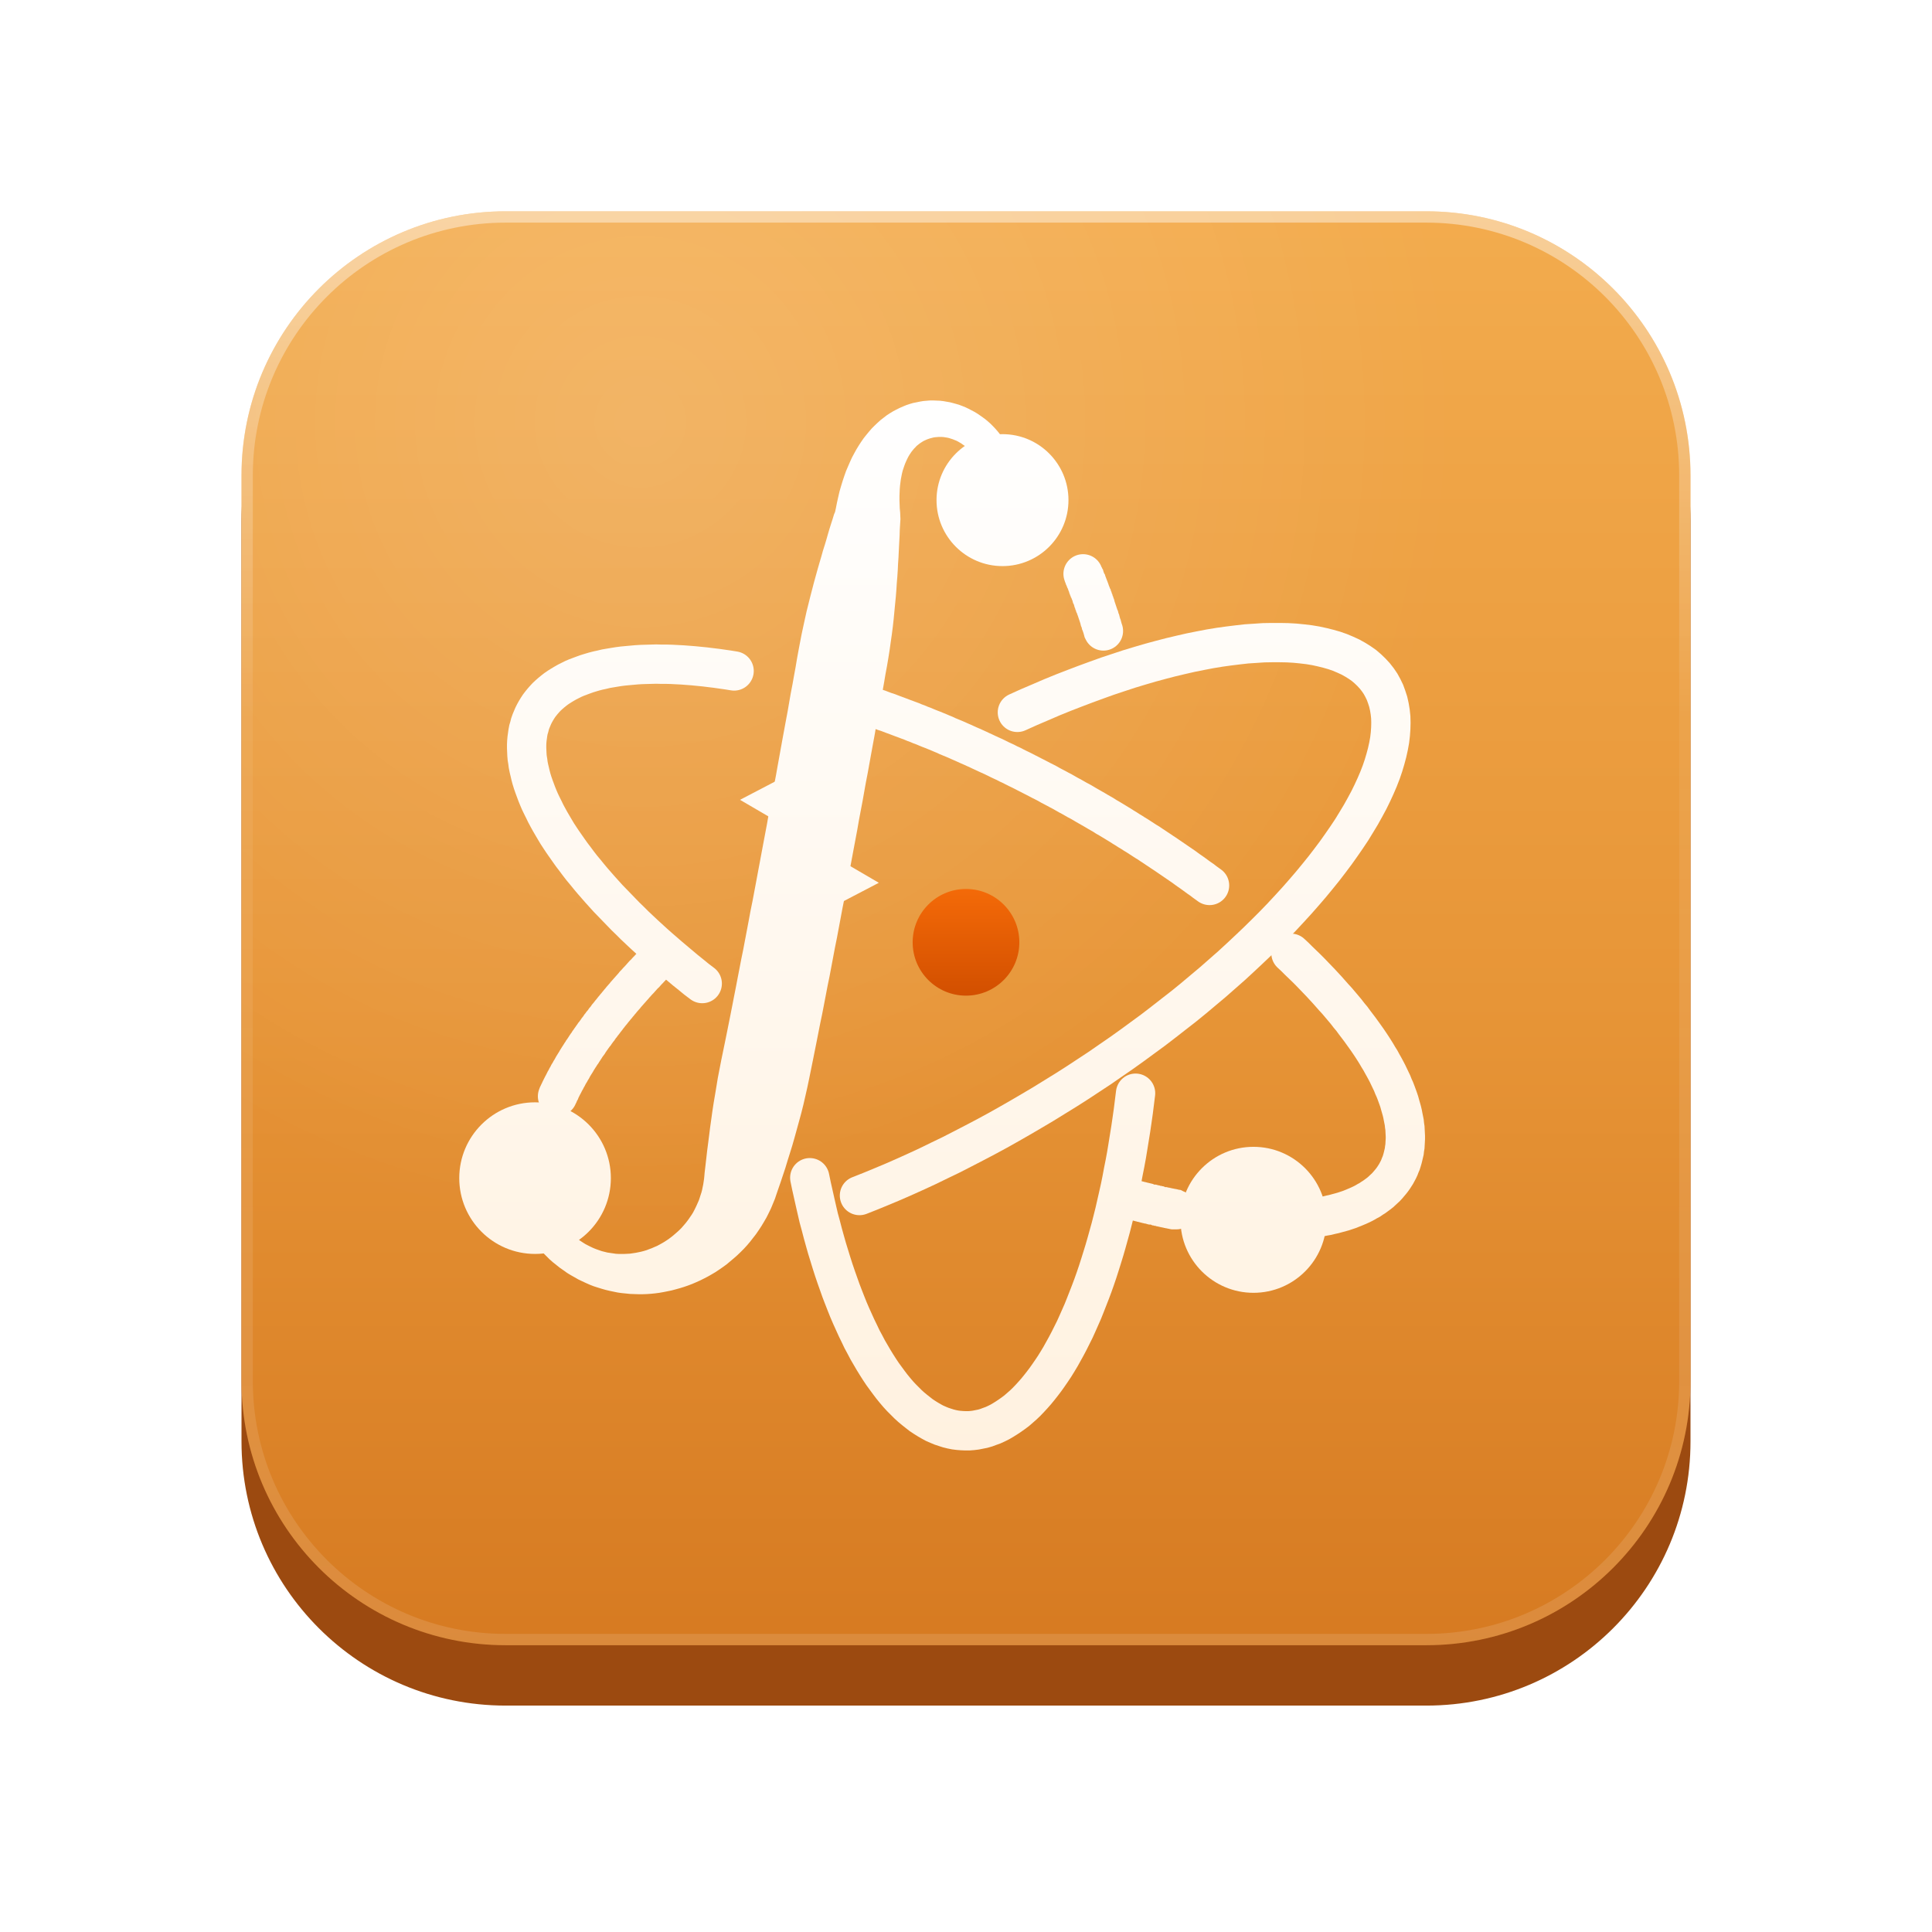
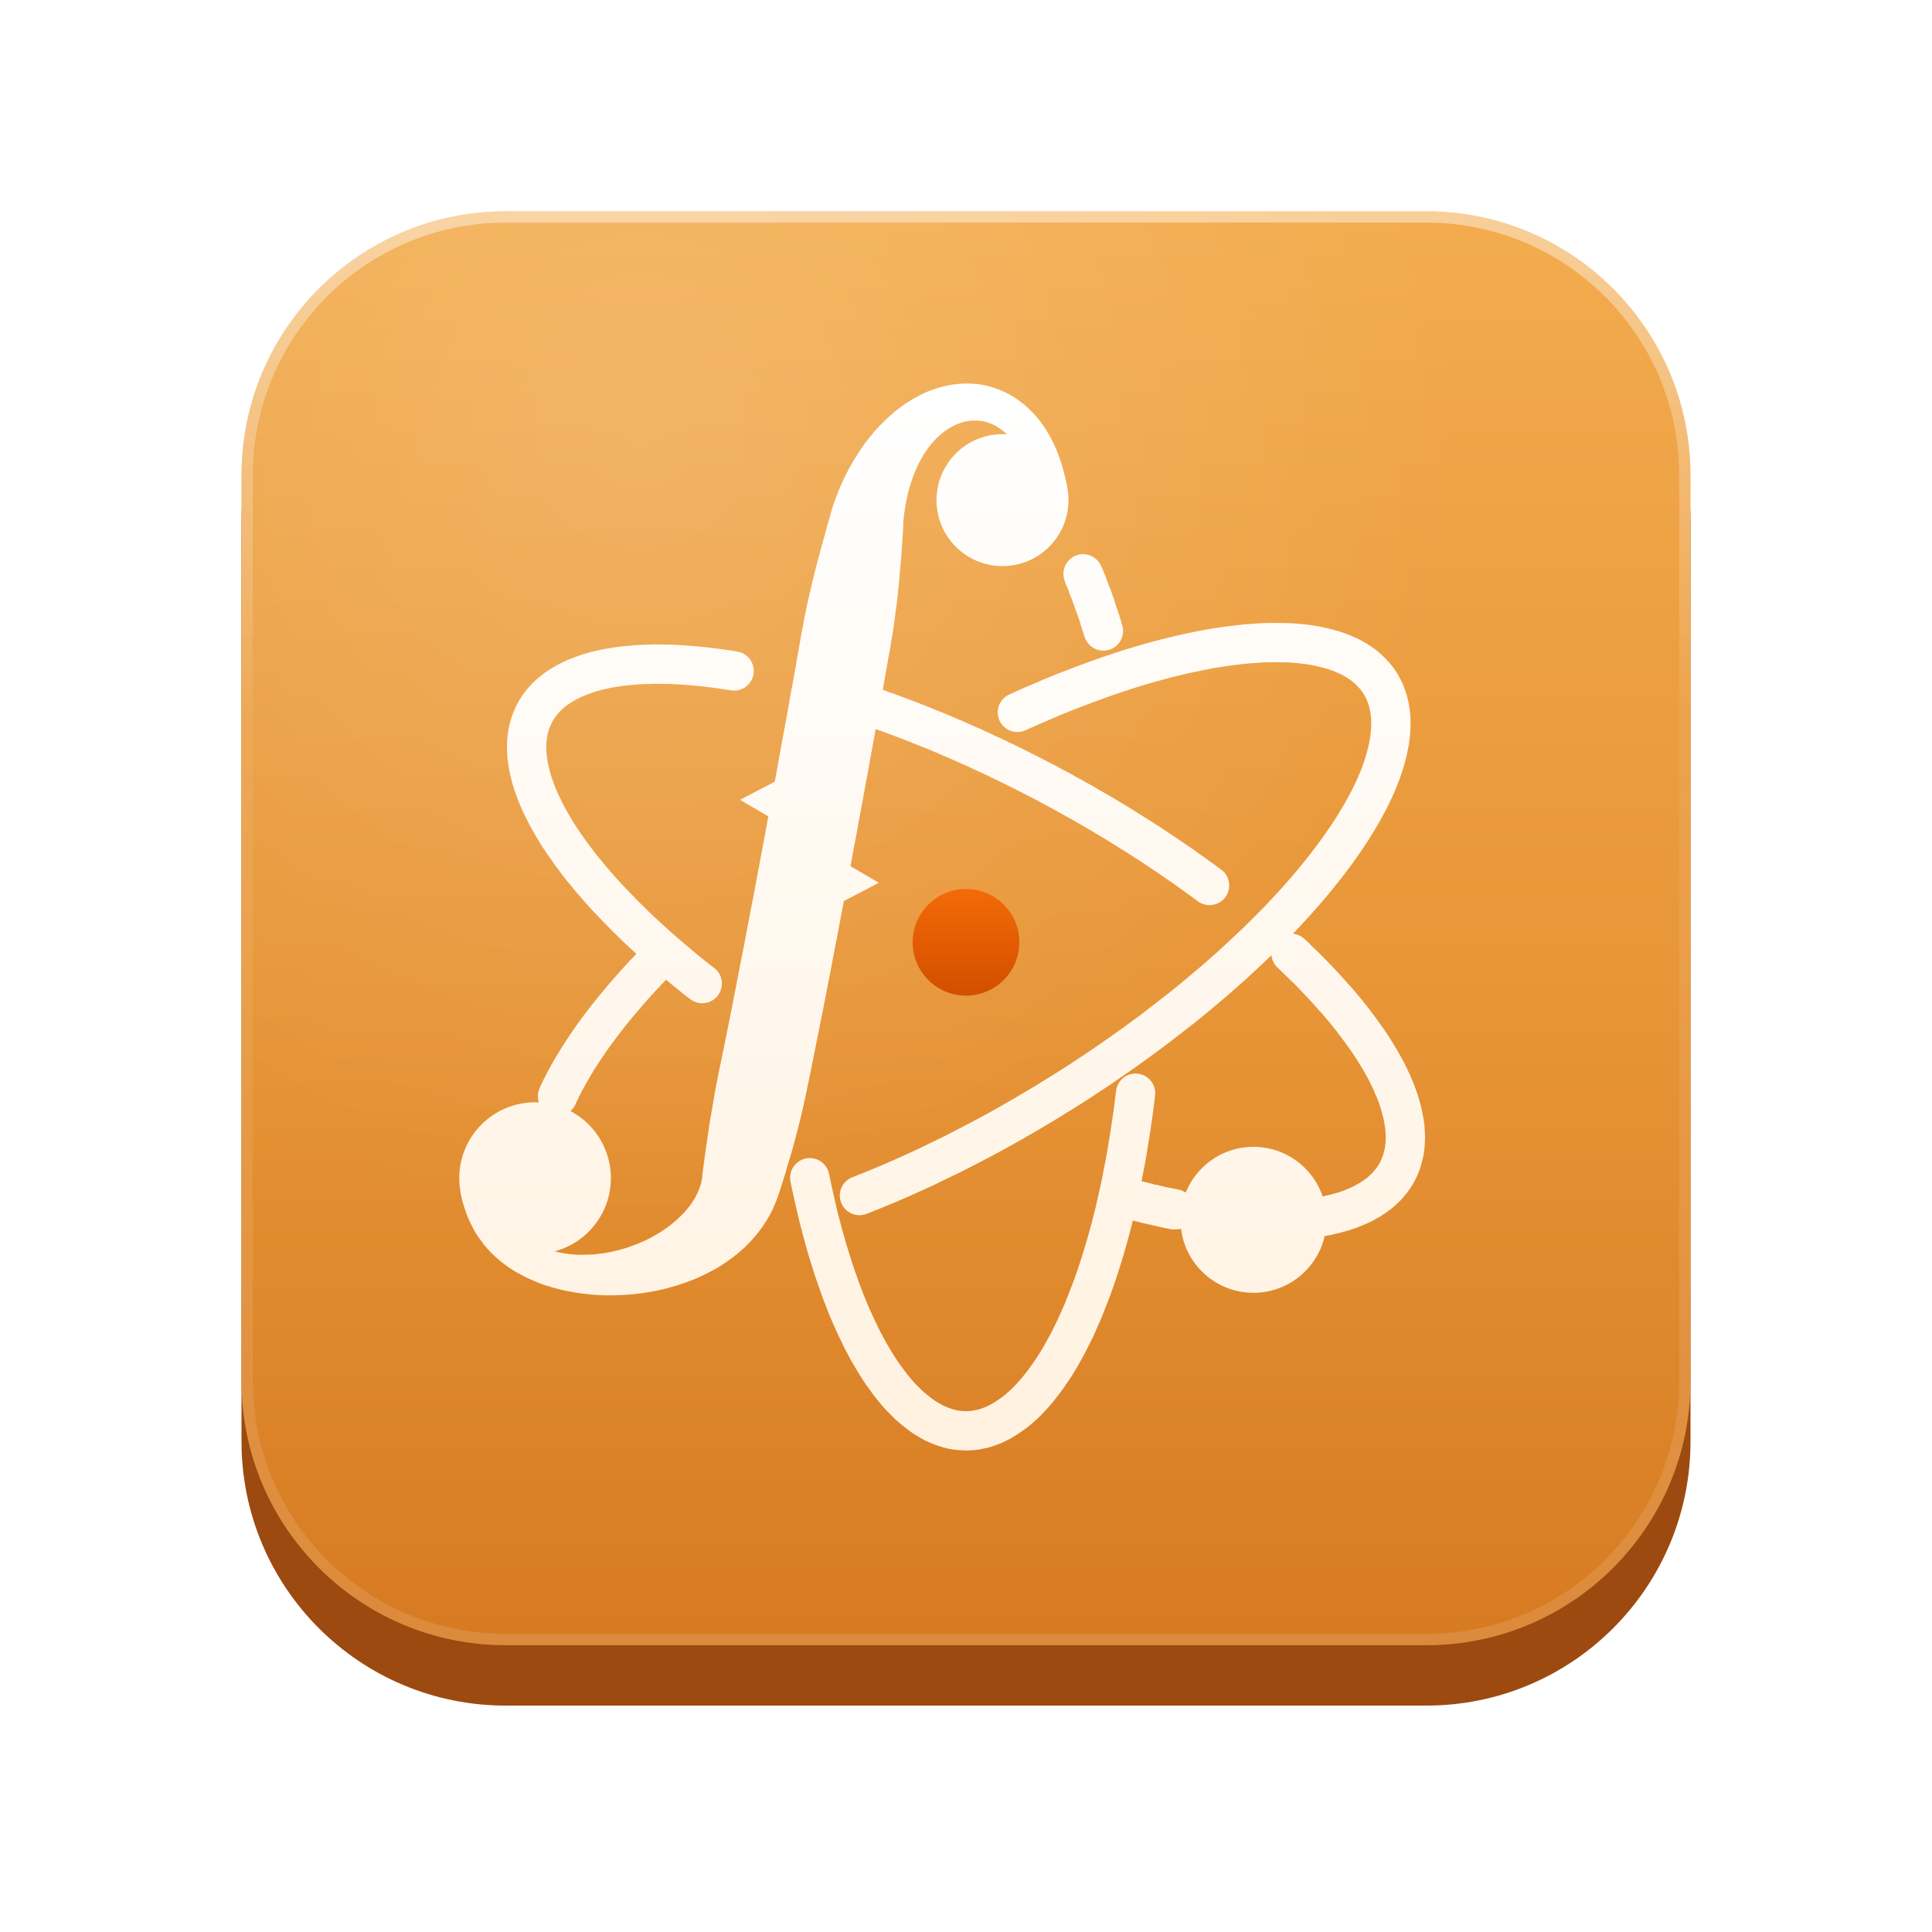
<svg xmlns="http://www.w3.org/2000/svg" width="1024" height="1024" viewBox="0 0 1024 1024">
  <defs>
    <linearGradient id="navy" x1="0" y1="0" x2="0" y2="1">
      <stop offset="0" stop-color="#33374f" />
      <stop offset="1" stop-color="#15161f" />
    </linearGradient>
    <linearGradient id="rim" x1="0" y1="0" x2="0" y2="1">
      <stop offset="0" stop-color="#fff" stop-opacity=".42" />
      <stop offset=".35" stop-color="#fff" stop-opacity=".06" />
      <stop offset="1" stop-color="#fff" stop-opacity=".12" />
    </linearGradient>
    <linearGradient id="assist" x1="0" y1="0" x2="1" y2="1">
      <stop offset="0" stop-color="#1f7cff" />
      <stop offset=".45" stop-color="#00a3bf" />
      <stop offset="1" stop-color="#6fd6ea" />
    </linearGradient>
    <linearGradient id="assistV" x1="0" y1="1" x2="0" y2="0">
      <stop offset="0" stop-color="#1f7cff" />
      <stop offset=".5" stop-color="#00a3bf" />
      <stop offset="1" stop-color="#9feaf9" />
    </linearGradient>
    <linearGradient id="paper" x1="0" y1="0" x2="0" y2="1">
      <stop offset="0" stop-color="#ffffff" />
      <stop offset="1" stop-color="#cfd7e6" />
    </linearGradient>
    <linearGradient id="orange" x1="0" y1="0" x2="0" y2="1">
      <stop offset="0" stop-color="#f3ac4e" />
      <stop offset=".55" stop-color="#e79537" />
      <stop offset="1" stop-color="#d67a21" />
    </linearGradient>
    <radialGradient id="sheen" cx=".32" cy=".22" r=".75">
      <stop offset="0" stop-color="#fff" stop-opacity=".16" />
      <stop offset=".6" stop-color="#fff" stop-opacity="0" />
    </radialGradient>
    <linearGradient id="ink" x1="0" y1="130" x2="0" y2="900" gradientUnits="userSpaceOnUse">
      <stop offset="0" stop-color="#ffffff" />
      <stop offset="1" stop-color="#fff1df" />
    </linearGradient>
    <linearGradient id="nucleus" x1="0" y1="0" x2="0" y2="1">
      <stop offset="0" stop-color="#f46a08" />
      <stop offset="1" stop-color="#d24f00" />
    </linearGradient>
    <radialGradient id="glow">
      <stop offset="0" stop-color="#9feaf9" stop-opacity=".55" />
      <stop offset="1" stop-color="#9feaf9" stop-opacity="0" />
    </radialGradient>
    <filter id="drop" x="-20%" y="-20%" width="140%" height="150%">
      <feDropShadow dx="0" dy="14" stdDeviation="14" flood-color="#000" flood-opacity=".32" />
    </filter>
    <filter id="soft" x="-20%" y="-20%" width="140%" height="150%">
      <feDropShadow dx="0" dy="10" stdDeviation="10" flood-color="#0b0c14" flood-opacity=".45" />
    </filter>
  </defs>
  <rect x="128" y="136" width="768" height="768" rx="140" fill="#9c4a10" />
  <rect x="128" y="112" width="768" height="760" rx="140" fill="url(#orange)" />
  <clipPath id="body">
    <rect x="128" y="112" width="768" height="760" rx="140" />
  </clipPath>
  <g clip-path="url(#body)">
    <g transform="translate(512 492) scale(.93) translate(-512 -512)">
      <rect width="1024" height="1024" fill="url(#sheen)" />
      <g transform="translate(512 512) scale(0.8) translate(-512 -512)">
        <path d="M324.1,551.4L320.0,548.3L316.1,545.1L312.1,541.9L308.3,538.7L304.5,535.5L300.7,532.3L297.0,529.1L293.3,525.9L289.7,522.7L286.2,519.5L282.7,516.3L279.3,513.1L275.9,509.9L272.7,506.7L269.4,503.5L266.3,500.3L263.2,497.1L260.1,493.9L257.1,490.8L254.2,487.6L251.4,484.5L248.6,481.3L245.9,478.2L243.3,475.1L240.7,471.9L238.2,468.9L235.8,465.8L233.5,462.7L231.2,459.7L229.0,456.6L226.9,453.6L224.8,450.6L222.8,447.6L220.9,444.7L219.1,441.7L217.4,438.8L215.7,435.9L214.1,433.0L212.6,430.2L211.2,427.3L209.8,424.5L208.5,421.8L207.3,419.0L206.2,416.3L205.2,413.6L204.2,410.9L203.3,408.3L202.5,405.7L201.8,403.1L201.2,400.5L200.6,398.0L200.1,395.5L199.8,393.1L199.4,390.7L199.2,388.3L199.1,385.9L199.0,383.6L199.0,381.3L199.1,379.1L199.3,376.9L199.6,374.7L199.9,372.6L200.3,370.5L200.9,368.5L201.4,366.5L202.1,364.5L202.9,362.6L203.7,360.7L204.6,358.9L205.6,357.1L206.7,355.3L207.8,353.6L209.1,351.9L210.4,350.3L211.8,348.7L213.2,347.2L214.8,345.7L216.4,344.3L218.1,342.9L219.9,341.5L221.8,340.2L223.7,339.0L225.7,337.8L227.8,336.6L230.0,335.5L232.2,334.4L234.5,333.4L236.9,332.5L239.3,331.6L241.8,330.7L244.4,329.9L247.1,329.1L249.8,328.4L252.6,327.8L255.5,327.1L258.4,326.6L261.4,326.1L264.5,325.6L267.6,325.2L270.8,324.9L274.1,324.6L277.4,324.3L280.8,324.1L284.2,324.0L287.7,323.9L291.3,323.8L294.9,323.9L298.6,323.9L302.3,324.0L306.1,324.2L310.0,324.4L313.9,324.7L317.8,325.0L321.8,325.4L325.9,325.8L329.9,326.3L334.1,326.8L338.3,327.4L342.5,328.0L346.8,328.7" fill="none" stroke="url(#ink)" stroke-width="28" stroke-linecap="round" />
        <path d="M437.0,351.6L439.1,352.3L441.2,353.0L443.3,353.7L445.5,354.5L447.6,355.2L449.7,355.9L451.8,356.7L453.9,357.5L456.1,358.2L458.2,359.0L460.3,359.8L462.5,360.6L464.6,361.4L466.7,362.2L468.9,363.0L471.0,363.8L473.2,364.6L475.3,365.5L477.5,366.3L479.6,367.2L481.8,368.0L483.9,368.9L486.1,369.8L488.2,370.6L490.4,371.5L492.6,372.4L494.7,373.3L496.9,374.2L499.0,375.2L501.2,376.1L503.4,377.0L505.5,377.9L507.7,378.9L509.8,379.8L512.0,380.8L514.2,381.8L516.3,382.7L518.5,383.7L520.7,384.7L522.8,385.7L525.0,386.7L527.1,387.7L529.3,388.7L531.5,389.7L533.6,390.7L535.8,391.8L537.9,392.8L540.1,393.8L542.2,394.9L544.4,395.9L546.5,397.0L548.7,398.1L550.8,399.1L553.0,400.2L555.1,401.3L557.3,402.4L559.4,403.5L561.6,404.6L563.7,405.7L565.8,406.8L568.0,407.9L570.1,409.0L572.2,410.2L574.3,411.3L576.4,412.4L578.6,413.6L580.7,414.7L582.8,415.9L584.9,417.1L587.0,418.2L589.1,419.4L591.2,420.6L593.3,421.7L595.4,422.9L597.4,424.1L599.5,425.3L601.6,426.5L603.7,427.7L605.7,428.9L607.8,430.1L609.9,431.3L611.9,432.6L614.0,433.8L616.0,435.0L618.0,436.2L620.1,437.5L622.1,438.7L624.1,440.0L626.1,441.2L628.1,442.5L630.1,443.7L632.1,445.0L634.1,446.2L636.1,447.5L638.1,448.8L640.1,450.1L642.1,451.3L644.0,452.6L646.0,453.9L647.9,455.2L649.9,456.5L651.8,457.8L653.8,459.1L655.7,460.4L657.6,461.7L659.5,463.0L661.4,464.3L663.3,465.6L665.2,466.9L667.1,468.2L669.0,469.6L670.8,470.9L672.7,472.2L674.5,473.5L676.4,474.9L678.2,476.2L680.1,477.5L681.9,478.9L683.7,480.2L685.5,481.5" fill="none" stroke="url(#ink)" stroke-width="28" stroke-linecap="round" />
        <path d="M743.5,529.8L746.3,532.4L749.0,535.1L751.7,537.7L754.4,540.3L757.0,542.9L759.6,545.6L762.1,548.2L764.6,550.8L767.0,553.4L769.4,556.0L771.7,558.6L774.0,561.2L776.3,563.7L778.5,566.3L780.7,568.9L782.8,571.4L784.8,574.0L786.9,576.5L788.8,579.1L790.7,581.6L792.6,584.1L794.4,586.6L796.2,589.1L797.9,591.5L799.6,594.0L801.2,596.4L802.8,598.9L804.3,601.3L805.7,603.7L807.2,606.1L808.5,608.5L809.8,610.8L811.1,613.2L812.3,615.5L813.4,617.8L814.5,620.1L815.6,622.4L816.5,624.7L817.5,626.9L818.4,629.2L819.2,631.4L820.0,633.6L820.7,635.7L821.3,637.9L821.9,640.0L822.5,642.1L823.0,644.2L823.4,646.3L823.8,648.3L824.2,650.3L824.4,652.3L824.7,654.3L824.8,656.2L824.9,658.2L825.0,660.1L825.0,661.9L824.9,663.8L824.8,665.6L824.7,667.4L824.4,669.2L824.2,671.0L823.8,672.7L823.4,674.4L823.0,676.0L822.5,677.7L822.0,679.3L821.3,680.9L820.7,682.5L820.0,684.0L819.2,685.5L818.4,687.0L817.5,688.4L816.6,689.8L815.6,691.2L814.5,692.6L813.4,693.9L812.3,695.2L811.1,696.5L809.8,697.7L808.5,698.9L807.2,700.1L805.8,701.2L804.3,702.3L802.8,703.4L801.2,704.4L799.6,705.5L797.9,706.4L796.2,707.4L794.5,708.3L792.6,709.2L790.8,710.0L788.9,710.8L786.9,711.6L784.9,712.4L782.8,713.1L780.7,713.8L778.5,714.4L776.3,715.0L774.1,715.6L771.8,716.1L769.4,716.7L767.1,717.1L764.6,717.6L762.1,718.0L759.6,718.4L757.0,718.7L754.4,719.0L751.8,719.3L749.1,719.5L746.3,719.7L743.6,719.9L740.7,720.0L737.9,720.1L735.0,720.1L732.0,720.2L729.1,720.1L726.0,720.1L723.0,720.0L719.9,719.9L716.8,719.7" fill="none" stroke="url(#ink)" stroke-width="28" stroke-linecap="round" />
        <path d="M661.9,712.5L661.7,712.5L661.5,712.4L661.2,712.4L661.0,712.4L660.8,712.3L660.5,712.3L660.3,712.2L660.1,712.2L659.8,712.1L659.6,712.1L659.4,712.0L659.1,712.0L658.9,711.9L658.7,711.9L658.5,711.8L658.2,711.8L658.0,711.7L657.8,711.7L657.5,711.7L657.3,711.6L657.1,711.6L656.8,711.5L656.6,711.5L656.4,711.4L656.1,711.4L655.9,711.3L655.7,711.3L655.4,711.2L655.2,711.2L655.0,711.1L654.7,711.1L654.5,711.0L654.3,711.0L654.0,710.9L653.8,710.9L653.6,710.8L653.3,710.8L653.1,710.7L652.9,710.7L652.6,710.6L652.4,710.6L652.2,710.5L651.9,710.5L651.7,710.4L651.5,710.4L651.2,710.3L651.0,710.3L650.8,710.2L650.5,710.1L650.3,710.1L650.0,710.0L649.8,710.0L649.6,709.9L649.3,709.9L649.1,709.8L648.9,709.8L648.6,709.7L648.4,709.7L648.2,709.6L647.9,709.6L647.7,709.5L647.5,709.5L647.2,709.4L647.0,709.4L646.7,709.3L646.5,709.2L646.3,709.2L646.0,709.1L645.8,709.1L645.6,709.0L645.3,709.0L645.1,708.9L644.8,708.9L644.6,708.8L644.4,708.7L644.1,708.7L643.9,708.6L643.7,708.6L643.4,708.5L643.2,708.5L642.9,708.4L642.7,708.4L642.5,708.3L642.2,708.2L642.0,708.2L641.8,708.1L641.5,708.1L641.3,708.0L641.0,708.0L640.8,707.9L640.6,707.8L640.3,707.8L640.1,707.7L639.8,707.7L639.6,707.6L639.4,707.6L639.1,707.5L638.9,707.4L638.6,707.4L638.4,707.3L638.2,707.3L637.9,707.2L637.7,707.1L637.4,707.1L637.2,707.0L637.0,707.0L636.7,706.9L636.5,706.8L636.2,706.8L636.0,706.7L635.8,706.7L635.5,706.6L635.3,706.5L635.0,706.5L634.8,706.4L634.6,706.4L634.3,706.3L634.1,706.2L633.8,706.2L633.6,706.1" fill="none" stroke="url(#ink)" stroke-width="28" stroke-linecap="round" />
        <path d="M548.6,358.2L556.8,354.5L565.0,351.0L573.1,347.5L581.2,344.2L589.2,341.1L597.1,338.1L605.0,335.2L612.8,332.4L620.6,329.8L628.2,327.3L635.8,325.0L643.3,322.8L650.7,320.8L658.0,318.9L665.2,317.2L672.2,315.6L679.2,314.2L686.0,312.9L692.7,311.8L699.2,310.9L705.7,310.1L711.9,309.4L718.1,309.0L724.0,308.6L729.8,308.5L735.5,308.5L741.0,308.6L746.3,308.9L751.4,309.4L756.4,310.0L761.2,310.8L765.8,311.8L770.2,312.9L774.4,314.1L778.4,315.5L782.2,317.1L785.9,318.8L789.3,320.7L792.5,322.7L795.5,324.8L798.3,327.2L800.8,329.6L803.2,332.2L805.4,335.0L807.3,337.8L809.0,340.9L810.5,344.0L811.7,347.3L812.8,350.7L813.6,354.3L814.2,357.9L814.6,361.7L814.7,365.6L814.6,369.6L814.3,373.8L813.8,378.0L813.0,382.4L812.0,386.9L810.8,391.4L809.4,396.1L807.8,400.8L805.9,405.7L803.8,410.6L801.5,415.6L799.0,420.7L796.2,425.9L793.3,431.1L790.1,436.4L786.8,441.8L783.2,447.2L779.4,452.7L775.5,458.2L771.3,463.8L767.0,469.4L762.4,475.1L757.7,480.8L752.8,486.5L747.7,492.3L742.4,498.1L737.0,503.9L731.4,509.7L725.6,515.5L719.7,521.3L713.6,527.1L707.3,533.0L701.0,538.8L694.4,544.6L687.8,550.4L681.0,556.1L674.1,561.9L667.1,567.6L659.9,573.2L652.6,578.9L645.3,584.5L637.8,590.0L630.3,595.5L622.6,601.0L614.9,606.3L607.1,611.7L599.2,616.9L591.3,622.1L583.3,627.2L575.2,632.2L567.1,637.2L559.0,642.0L550.8,646.8L542.6,651.5L534.4,656.1L526.1,660.6L517.9,664.9L509.6,669.2L501.4,673.4L493.1,677.4L484.9,681.4L476.7,685.2L468.5,688.9L460.3,692.5L452.2,695.9L444.2,699.2L436.1,702.4" fill="none" stroke="url(#ink)" stroke-width="28" stroke-linecap="round" />
        <path d="M221.0,631.7L221.3,630.9L221.7,630.2L222.0,629.4L222.4,628.6L222.8,627.9L223.1,627.1L223.5,626.3L223.9,625.5L224.3,624.7L224.7,623.9L225.1,623.2L225.5,622.4L225.9,621.6L226.3,620.8L226.8,620.0L227.2,619.2L227.6,618.4L228.1,617.6L228.5,616.8L228.9,616.0L229.4,615.2L229.9,614.4L230.3,613.6L230.8,612.8L231.3,612.0L231.7,611.2L232.2,610.3L232.7,609.5L233.2,608.7L233.7,607.9L234.2,607.1L234.7,606.2L235.2,605.4L235.7,604.6L236.2,603.8L236.8,602.9L237.3,602.1L237.8,601.3L238.4,600.5L238.9,599.6L239.5,598.8L240.0,598.0L240.6,597.1L241.1,596.3L241.7,595.4L242.3,594.6L242.9,593.8L243.4,592.9L244.0,592.1L244.6,591.2L245.2,590.4L245.8,589.5L246.4,588.7L247.0,587.8L247.7,587.0L248.3,586.1L248.9,585.3L249.5,584.4L250.2,583.6L250.8,582.7L251.4,581.8L252.1,581.0L252.7,580.1L253.4,579.3L254.1,578.4L254.7,577.5L255.4,576.7L256.1,575.8L256.7,574.9L257.4,574.1L258.1,573.2L258.8,572.3L259.5,571.5L260.2,570.6L260.9,569.7L261.6,568.9L262.3,568.0L263.1,567.1L263.8,566.2L264.5,565.4L265.2,564.5L266.0,563.6L266.7,562.7L267.5,561.8L268.2,561.0L269.0,560.1L269.7,559.2L270.5,558.3L271.3,557.4L272.0,556.6L272.8,555.7L273.6,554.8L274.4,553.9L275.2,553.0L275.9,552.1L276.7,551.3L277.5,550.4L278.3,549.5L279.2,548.6L280.0,547.7L280.8,546.8L281.6,545.9L282.4,545.0L283.3,544.2L284.1,543.3L284.9,542.4L285.8,541.5L286.6,540.6L287.5,539.7L288.3,538.8L289.2,537.9L290.0,537.0L290.9,536.1L291.8,535.2L292.6,534.3L293.5,533.5L294.4,532.6L295.3,531.7L296.2,530.8L297.0,529.9" fill="none" stroke="url(#ink)" stroke-width="28" stroke-linecap="round" />
        <path d="M632.8,629.5L632.0,635.9L631.2,642.3L630.3,648.6L629.4,654.8L628.4,661.0L627.4,667.2L626.4,673.3L625.3,679.3L624.1,685.3L623.0,691.2L621.8,697.1L620.5,702.9L619.2,708.6L617.9,714.3L616.5,719.9L615.1,725.4L613.6,730.8L612.1,736.2L610.6,741.4L609.0,746.6L607.4,751.7L605.8,756.7L604.1,761.7L602.4,766.5L600.6,771.3L598.8,775.9L597.0,780.5L595.2,785.0L593.3,789.3L591.4,793.6L589.5,797.8L587.5,801.8L585.5,805.8L583.5,809.6L581.4,813.4L579.4,817.0L577.3,820.5L575.2,823.9L573.0,827.2L570.8,830.4L568.6,833.5L566.4,836.4L564.2,839.2L561.9,842.0L559.7,844.5L557.4,847.0L555.1,849.4L552.8,851.6L550.4,853.7L548.1,855.7L545.7,857.5L543.3,859.2L540.9,860.8L538.5,862.3L536.1,863.7L533.7,864.9L531.3,866.0L528.8,866.9L526.4,867.8L524.0,868.5L521.5,869.0L519.0,869.5L516.6,869.8L514.1,870.0L511.7,870.0L509.2,869.9L506.7,869.7L504.3,869.4L501.8,868.9L499.4,868.3L496.9,867.5L494.5,866.7L492.1,865.7L489.6,864.6L487.2,863.3L484.8,861.9L482.4,860.4L480.0,858.8L477.7,857.0L475.3,855.1L472.9,853.1L470.6,851.0L468.3,848.7L466.0,846.4L463.7,843.9L461.4,841.2L459.2,838.5L457.0,835.6L454.8,832.6L452.6,829.6L450.4,826.3L448.3,823.0L446.2,819.6L444.1,816.0L442.0,812.4L440.0,808.6L437.9,804.7L436.0,800.7L434.0,796.6L432.1,792.4L430.2,788.2L428.3,783.8L426.5,779.3L424.7,774.7L422.9,770.0L421.2,765.2L419.5,760.4L417.8,755.4L416.2,750.4L414.6,745.2L413.0,740.0L411.5,734.7L410.0,729.3L408.6,723.9L407.1,718.4L405.8,712.8L404.5,707.1L403.2,701.3L401.9,695.5L400.7,689.7" fill="none" stroke="url(#ink)" stroke-width="28" stroke-linecap="round" />
        <path d="M595.4,259.5L595.5,259.8L595.6,260.1L595.8,260.5L595.9,260.8L596.0,261.1L596.2,261.4L596.3,261.7L596.4,262.0L596.6,262.3L596.7,262.7L596.8,263.0L596.9,263.3L597.1,263.6L597.2,263.9L597.3,264.2L597.5,264.6L597.6,264.9L597.7,265.2L597.8,265.5L598.0,265.8L598.1,266.2L598.2,266.5L598.3,266.8L598.5,267.1L598.6,267.4L598.7,267.8L598.9,268.1L599.0,268.4L599.1,268.7L599.2,269.1L599.4,269.4L599.5,269.7L599.6,270.0L599.7,270.4L599.9,270.7L600.0,271.0L600.1,271.4L600.2,271.7L600.4,272.0L600.5,272.3L600.6,272.7L600.7,273.0L600.8,273.3L601.0,273.7L601.1,274.0L601.2,274.3L601.3,274.7L601.5,275.0L601.6,275.3L601.7,275.7L601.8,276.0L602.0,276.3L602.1,276.7L602.2,277.0L602.3,277.3L602.4,277.7L602.6,278.0L602.7,278.4L602.8,278.7L602.9,279.0L603.0,279.4L603.2,279.7L603.3,280.1L603.4,280.4L603.5,280.7L603.6,281.1L603.8,281.4L603.9,281.8L604.0,282.1L604.1,282.5L604.2,282.8L604.4,283.1L604.5,283.5L604.6,283.8L604.7,284.2L604.8,284.5L605.0,284.9L605.1,285.2L605.2,285.6L605.3,285.9L605.4,286.3L605.5,286.6L605.7,287.0L605.8,287.3L605.9,287.7L606.0,288.0L606.1,288.4L606.2,288.7L606.4,289.1L606.5,289.4L606.6,289.8L606.7,290.1L606.8,290.5L606.9,290.8L607.0,291.2L607.2,291.5L607.3,291.9L607.4,292.2L607.5,292.6L607.6,293.0L607.7,293.3L607.8,293.7L608.0,294.0L608.1,294.4L608.2,294.7L608.3,295.1L608.4,295.5L608.5,295.8L608.6,296.2L608.7,296.5L608.9,296.9L609.0,297.3L609.1,297.6L609.2,298.0L609.3,298.4L609.4,298.7L609.5,299.1L609.6,299.4L609.7,299.8L609.9,300.2" fill="none" stroke="url(#ink)" stroke-width="28" stroke-linecap="round" />
        <circle cx="716.8" cy="719.7" r="52" fill="url(#ink)" />
        <circle cx="512" cy="522" r="38" fill="url(#nucleus)" />
-         <path d="M550.0,207.5L550.1,204.7L550.1,201.8L550.0,198.9L549.8,196.0L549.5,193.2L549.1,190.4L548.6,187.7L548.1,185.0L547.4,182.4L546.6,179.9L545.7,177.4L544.8,174.9L543.8,172.6L542.7,170.2L541.5,168.0L540.2,165.8L538.8,163.7L537.4,161.7L535.9,159.7L534.4,157.8L532.8,156.0L531.1,154.2L529.4,152.5L527.6,150.9L525.8,149.4L523.9,148.0L521.9,146.6L520.0,145.3L518.0,144.1L515.9,143.0L513.8,141.9L511.7,140.9L509.5,140.0L507.4,139.2L505.1,138.5L502.9,137.9L500.6,137.3L498.3,136.9L496.0,136.5L493.6,136.2L491.2,136.1L488.8,136.0L486.4,136.0L484.0,136.2L481.6,136.4L479.2,136.8L476.8,137.3L474.3,137.8L471.9,138.5L469.5,139.3L467.1,140.3L464.8,141.3L462.4,142.5L460.1,143.7L457.8,145.1L455.5,146.6L453.3,148.3L451.1,150.0L449.0,151.9L446.9,153.9L444.9,155.9L442.9,158.2L441.0,160.5L439.1,162.9L437.3,165.5L435.6,168.1L433.9,170.9L432.3,173.8L430.7,176.8L429.3,179.9L427.9,183.1L426.5,186.4L425.3,189.8L424.1,193.4L423.0,197.0L421.9,200.8L421.0,204.7L420.1,208.7L419.3,212.8L418.7,215.5L418.0,217.1L417.0,220.4L415.9,223.8L414.8,227.3L413.7,231.0L412.6,234.9L411.4,238.9L410.1,243.0L408.9,247.3L407.6,251.7L406.3,256.2L405.0,260.9L403.7,265.6L402.4,270.6L401.1,275.6L399.8,280.8L398.5,286.0L397.3,291.4L396.1,296.9L394.9,302.5L393.8,308.2L392.7,314.0L391.6,320.0L390.6,326.0L389.5,332.0L388.4,338.2L387.2,344.4L386.1,350.7L385.0,357.1L383.8,363.5L382.6,370.0L381.4,376.5L380.2,383.1L379.0,389.8L377.8,396.4L376.6,403.2L375.3,409.9L374.1,416.7L372.8,423.6L371.5,430.4L370.3,437.3L369.0,444.2L367.7,451.1L366.4,458.0L365.1,465.0L363.8,471.9L362.5,478.9L361.2,485.8L359.9,492.7L358.5,499.6L357.2,506.6L355.9,513.5L354.6,520.3L353.3,527.2L351.9,534.0L350.6,540.8L349.3,547.5L348.0,554.3L346.7,560.9L345.4,567.6L344.1,574.2L342.8,580.7L341.5,587.2L340.2,593.6L338.9,599.9L337.6,606.2L336.4,612.4L335.2,618.6L334.2,624.7L333.2,630.7L332.2,636.6L331.3,642.5L330.5,648.3L329.7,654.0L329.0,659.6L328.3,665.1L327.6,670.5L327.0,675.8L326.4,681.0L325.8,686.1L325.6,688.5L325.4,690.5L325.1,692.5L324.8,694.5L324.4,696.4L324.0,698.4L323.5,700.3L322.9,702.1L322.3,704.0L321.7,705.8L320.9,707.6L320.1,709.4L319.3,711.1L318.4,712.9L317.5,714.6L316.5,716.2L315.4,717.8L314.3,719.4L313.1,721.0L311.9,722.5L310.6,724.0L309.3,725.5L307.9,726.9L306.5,728.2L305.0,729.5L303.5,730.8L302.0,732.0L300.4,733.2L298.8,734.3L297.1,735.4L295.4,736.4L293.6,737.4L291.9,738.3L290.0,739.1L288.2,739.9L286.3,740.6L284.5,741.3L282.5,741.9L280.6,742.4L278.7,742.8L276.7,743.2L274.7,743.5L272.7,743.8L270.7,743.9L268.7,744.0L266.6,744.0L264.6,744.0L262.6,743.9L260.6,743.6L258.5,743.3L256.5,743.0L254.5,742.5L252.5,742.0L250.5,741.3L248.5,740.6L246.5,739.8L244.6,738.9L242.6,737.9L240.7,736.9L238.8,735.7L237.0,734.5L235.1,733.1L233.3,731.6L231.6,730.1L229.8,728.5L228.1,726.7L226.5,724.9L224.8,723.0L223.2,721.0L221.6,718.9L220.1,716.7L218.6,714.4L217.2,712.0L215.8,709.5L214.4,706.9L213.1,704.2L211.8,701.4L210.6,698.4L209.5,695.4L208.3,692.1L185.7,699.9L186.9,703.5L188.3,707.2L189.8,710.8L191.3,714.3L192.9,717.7L194.6,720.9L196.4,724.1L198.3,727.1L200.2,730.1L202.2,733.0L204.2,735.7L206.3,738.3L208.5,740.9L210.8,743.3L213.1,745.6L215.4,747.9L217.8,750.0L220.3,752.0L222.7,753.9L225.3,755.7L227.8,757.5L230.4,759.1L233.1,760.6L235.7,762.1L238.4,763.4L241.2,764.7L243.9,765.9L246.7,767.0L249.5,767.9L252.4,768.8L255.2,769.6L258.1,770.3L261.0,770.9L263.9,771.5L266.8,771.9L269.8,772.2L272.7,772.5L275.7,772.6L278.6,772.7L281.6,772.7L284.6,772.6L287.5,772.4L290.5,772.1L293.5,771.7L296.4,771.2L299.4,770.6L302.3,770.0L305.3,769.2L308.2,768.4L311.1,767.5L314.0,766.5L316.9,765.4L319.7,764.2L322.6,762.9L325.4,761.5L328.1,760.1L330.9,758.5L333.6,756.9L336.3,755.1L338.9,753.3L341.5,751.4L344.0,749.3L346.5,747.2L349.0,745.0L351.4,742.7L353.7,740.4L356.0,737.9L358.2,735.3L360.3,732.6L362.4,729.9L364.4,727.0L366.3,724.1L368.1,721.1L369.9,718.0L371.5,714.8L373.1,711.5L374.5,708.1L375.9,704.7L377.1,701.1L378.2,697.9L379.9,693.0L381.6,687.9L383.3,682.8L384.9,677.5L386.6,672.1L388.3,666.6L389.9,661.0L391.5,655.2L393.1,649.4L394.7,643.5L396.2,637.5L397.6,631.4L399.0,625.2L400.3,619.0L401.6,612.6L402.9,606.2L404.2,599.7L405.5,593.2L406.8,586.6L408.1,580.0L409.5,573.3L410.8,566.6L412.1,559.8L413.4,553.0L414.8,546.2L416.1,539.3L417.4,532.4L418.7,525.5L420.1,518.6L421.4,511.6L422.7,504.7L424.0,497.7L425.4,490.7L426.7,483.8L428.0,476.8L429.3,469.8L430.6,462.9L431.9,455.9L433.2,449.0L434.5,442.1L435.7,435.2L437.0,428.3L438.3,421.5L439.5,414.7L440.7,408.0L442.0,401.3L443.2,394.6L444.4,388.0L445.6,381.4L446.8,374.9L447.9,368.5L449.1,362.1L450.2,355.8L451.4,349.5L452.5,343.3L453.6,337.2L454.6,331.2L455.7,325.3L456.7,319.4L457.6,313.7L458.4,308.0L459.2,302.4L459.9,296.9L460.5,291.5L461.0,286.2L461.5,281.0L462.0,275.9L462.4,270.9L462.7,266.1L463.1,261.3L463.4,256.7L463.6,252.3L463.9,248.0L464.1,243.8L464.3,239.8L464.5,235.9L464.7,232.2L464.8,228.6L465.0,225.2L465.3,220.5L465.1,215.8L464.8,212.7L464.7,209.8L464.6,207.0L464.6,204.2L464.7,201.6L464.8,199.1L465.0,196.7L465.3,194.3L465.6,192.1L466.0,190.0L466.4,188.0L466.9,186.0L467.5,184.2L468.1,182.4L468.7,180.8L469.4,179.2L470.1,177.7L470.8,176.3L471.6,174.9L472.4,173.7L473.2,172.5L474.1,171.4L475.0,170.3L475.9,169.4L476.8,168.4L477.8,167.6L478.8,166.8L479.8,166.1L480.9,165.4L481.9,164.8L483.0,164.3L484.1,163.8L485.2,163.4L486.4,163.0L487.6,162.7L488.7,162.4L489.9,162.2L491.2,162.1L492.4,162.0L493.6,162.0L494.9,162.0L496.2,162.1L497.4,162.3L498.7,162.5L500.0,162.8L501.2,163.2L502.5,163.6L503.7,164.1L505.0,164.6L506.2,165.2L507.4,165.9L508.6,166.6L509.7,167.4L510.9,168.2L512.0,169.2L513.0,170.1L514.1,171.1L515.1,172.2L516.1,173.3L517.1,174.5L518.0,175.7L518.8,177.0L519.7,178.3L520.5,179.7L521.2,181.1L521.9,182.5L522.6,184.1L523.2,185.6L523.8,187.3L524.3,188.9L524.7,190.6L525.1,192.4L525.4,194.2L525.7,196.1L525.9,198.1L526.1,200.0L526.1,202.1L526.1,204.2L526.0,206.5Z" fill="url(#ink)" />
+         <path d="M584.3,198.7L583.6,195.1L582.8,191.4L581.9,187.9L581.0,184.4L580.0,181.0L578.9,177.7L577.7,174.5L576.5,171.4L575.2,168.4L573.8,165.5L572.4,162.7L570.8,159.9L569.3,157.3L567.6,154.7L565.9,152.3L564.1,149.9L562.3,147.7L560.4,145.5L558.4,143.5L556.4,141.5L554.3,139.7L552.2,137.9L550.0,136.3L547.8,134.7L545.5,133.2L543.2,131.9L540.8,130.6L538.4,129.5L536.0,128.4L533.5,127.5L531.0,126.7L528.5,125.9L525.9,125.3L523.4,124.8L520.8,124.4L518.1,124.2L515.5,124.0L512.8,123.9L510.2,124.0L507.5,124.1L504.8,124.4L502.1,124.7L499.5,125.2L496.8,125.8L494.1,126.5L491.4,127.3L488.8,128.1L486.1,129.1L483.5,130.2L480.9,131.4L478.3,132.7L475.7,134.1L473.1,135.6L470.6,137.2L468.0,138.9L465.5,140.7L463.0,142.6L460.6,144.5L458.2,146.6L455.8,148.8L453.4,151.1L451.1,153.4L448.8,155.9L446.5,158.4L444.3,161.1L442.1,163.8L439.9,166.7L437.8,169.6L435.8,172.7L433.8,175.8L431.8,179.0L429.9,182.3L428.0,185.8L426.2,189.3L424.5,192.9L422.8,196.6L421.2,200.4L419.7,204.3L418.2,208.3L416.7,212.8L415.6,216.7L414.7,220.0L413.7,223.4L412.7,226.9L411.7,230.7L410.6,234.5L409.5,238.5L408.4,242.7L407.2,247.0L406.0,251.4L404.9,255.9L403.7,260.6L402.5,265.4L401.4,270.4L400.2,275.4L399.0,280.6L397.9,285.9L396.8,291.3L395.8,296.9L394.7,302.5L393.7,308.2L392.7,314.0L391.6,320.0L390.6,326.0L389.5,332.0L388.4,338.2L387.2,344.4L386.1,350.7L385.0,357.1L383.8,363.5L382.6,370.0L381.4,376.5L380.2,383.1L379.0,389.8L377.8,396.4L376.6,403.2L375.3,409.9L374.1,416.7L372.8,423.6L371.5,430.4L370.3,437.3L369.0,444.2L367.7,451.1L366.4,458.0L365.1,465.0L363.8,471.9L362.5,478.9L361.2,485.8L359.9,492.7L358.5,499.6L357.2,506.6L355.9,513.5L354.6,520.3L353.3,527.2L351.9,534.0L350.6,540.8L349.3,547.5L348.0,554.3L346.7,560.9L345.4,567.6L344.1,574.2L342.8,580.7L341.5,587.2L340.2,593.6L338.9,599.9L337.6,606.2L336.3,612.4L335.1,618.5L333.9,624.6L332.8,630.6L331.8,636.5L330.8,642.4L329.8,648.1L328.9,653.8L328.1,659.4L327.3,664.9L326.5,670.3L325.8,675.5L325.1,680.7L324.4,685.7L324.2,687.8L324.1,689.4L323.8,691.0L323.5,692.6L323.1,694.2L322.6,695.8L322.0,697.5L321.3,699.2L320.6,700.9L319.7,702.6L318.8,704.3L317.7,706.0L316.6,707.8L315.4,709.5L314.0,711.2L312.6,712.9L311.1,714.7L309.4,716.4L307.7,718.0L305.9,719.7L304.1,721.3L302.1,722.9L300.1,724.5L298.0,726.0L295.8,727.5L293.5,728.9L291.2,730.3L288.8,731.7L286.4,733.0L283.9,734.2L281.3,735.4L278.7,736.5L276.1,737.5L273.4,738.5L270.7,739.5L268.0,740.3L265.2,741.1L262.4,741.8L259.6,742.4L256.8,743.0L253.9,743.5L251.1,743.8L248.2,744.2L245.4,744.4L242.6,744.5L239.7,744.6L236.9,744.6L234.1,744.5L231.4,744.3L228.6,744.0L225.9,743.6L223.3,743.1L220.6,742.6L218.1,741.9L215.5,741.2L213.1,740.4L210.6,739.4L208.3,738.4L206.0,737.4L203.8,736.2L201.6,734.9L199.5,733.6L197.5,732.1L195.6,730.6L193.7,729.1L191.9,727.4L190.2,725.7L188.6,723.9L187.0,722.0L185.6,720.0L184.2,718.0L182.8,715.9L181.6,713.6L180.5,711.3L179.4,708.9L178.4,706.4L177.5,703.8L176.7,701.0L176.0,698.2L175.4,695.0L151.9,699.6L152.6,703.3L153.5,707.2L154.6,710.9L155.8,714.5L157.2,718.1L158.7,721.5L160.4,724.8L162.1,728.0L164.0,731.1L166.1,734.0L168.2,736.9L170.5,739.6L172.8,742.2L175.3,744.7L177.8,747.0L180.5,749.3L183.2,751.4L186.0,753.4L188.9,755.3L191.8,757.1L194.8,758.7L197.8,760.3L200.9,761.8L204.1,763.2L207.3,764.5L210.5,765.7L213.8,766.8L217.1,767.8L220.5,768.7L223.9,769.6L227.3,770.3L230.8,771.0L234.3,771.6L237.8,772.1L241.3,772.5L244.9,772.9L248.4,773.2L252.0,773.4L255.6,773.5L259.3,773.5L262.9,773.4L266.5,773.3L270.2,773.1L273.8,772.8L277.4,772.4L281.1,772.0L284.7,771.4L288.4,770.8L292.0,770.1L295.6,769.3L299.2,768.4L302.7,767.4L306.3,766.4L309.8,765.2L313.3,764.0L316.8,762.7L320.2,761.3L323.6,759.7L327.0,758.1L330.3,756.4L333.6,754.6L336.8,752.7L340.0,750.6L343.1,748.5L346.2,746.2L349.1,743.9L352.0,741.4L354.9,738.8L357.6,736.0L360.2,733.2L362.8,730.2L365.2,727.1L367.5,723.9L369.7,720.5L371.8,717.0L373.7,713.4L375.4,709.7L377.0,705.8L378.4,701.9L379.6,698.3L381.2,693.3L382.8,688.2L384.3,683.0L385.9,677.7L387.5,672.3L389.1,666.7L390.6,661.1L392.1,655.4L393.6,649.5L395.0,643.6L396.4,637.6L397.7,631.5L399.0,625.2L400.3,619.0L401.6,612.6L402.9,606.2L404.2,599.7L405.5,593.2L406.8,586.6L408.1,580.0L409.5,573.3L410.8,566.6L412.1,559.8L413.4,553.0L414.8,546.2L416.1,539.3L417.4,532.4L418.7,525.5L420.1,518.6L421.4,511.6L422.7,504.7L424.0,497.7L425.4,490.7L426.7,483.8L428.0,476.8L429.3,469.8L430.6,462.9L431.9,455.9L433.2,449.0L434.5,442.1L435.7,435.2L437.0,428.3L438.3,421.5L439.5,414.7L440.7,408.0L442.0,401.3L443.2,394.6L444.4,388.0L445.6,381.4L446.8,374.9L447.9,368.5L449.1,362.1L450.2,355.8L451.4,349.5L452.5,343.3L453.6,337.2L454.6,331.2L455.7,325.3L456.7,319.4L457.8,313.7L458.7,308.0L459.6,302.5L460.5,297.0L461.2,291.6L461.9,286.3L462.6,281.1L463.2,276.1L463.7,271.1L464.2,266.3L464.6,261.6L465.0,257.0L465.4,252.6L465.8,248.3L466.1,244.1L466.4,240.1L466.6,236.2L466.9,232.5L467.1,229.0L467.3,225.6L467.3,223.2L467.5,220.5L467.9,217.3L468.3,214.3L468.8,211.3L469.3,208.4L469.9,205.5L470.5,202.7L471.2,200.0L471.9,197.4L472.7,194.8L473.6,192.3L474.4,189.8L475.4,187.5L476.3,185.2L477.3,182.9L478.4,180.8L479.5,178.7L480.6,176.7L481.7,174.7L482.9,172.9L484.2,171.1L485.4,169.4L486.7,167.7L488.0,166.2L489.3,164.7L490.7,163.2L492.1,161.9L493.5,160.6L494.9,159.4L496.3,158.3L497.8,157.3L499.2,156.3L500.7,155.4L502.2,154.6L503.6,153.8L505.1,153.1L506.6,152.5L508.1,152.0L509.6,151.5L511.1,151.1L512.6,150.8L514.1,150.6L515.6,150.4L517.1,150.3L518.6,150.3L520.0,150.3L521.5,150.5L523.0,150.6L524.5,150.9L525.9,151.2L527.4,151.7L528.9,152.2L530.3,152.7L531.7,153.4L533.2,154.1L534.6,155.0L536.0,155.9L537.4,156.9L538.7,158.0L540.1,159.1L541.4,160.4L542.7,161.8L544.0,163.2L545.2,164.8L546.5,166.4L547.7,168.2L548.9,170.0L550.0,171.9L551.2,173.9L552.3,176.1L553.3,178.3L554.3,180.6L555.3,183.1L556.2,185.6L557.1,188.2L557.9,191.0L558.7,193.8L559.4,196.8L560.1,199.8L560.7,203.2Z" fill="url(#ink)" />
        <path d="M382.6,404.0L351.0,420.5L376.7,435.5ZM424.2,464.6L449.9,479.6L418.3,496.1Z" fill="url(#ink)" />
        <circle cx="538" cy="207" r="47" fill="url(#ink)" />
        <circle cx="205" cy="690" r="54" fill="url(#ink)" />
      </g>
    </g>
  </g>
  <rect x="131" y="115" width="762" height="754" rx="137" fill="none" stroke="url(#rim)" stroke-width="6" />
</svg>
